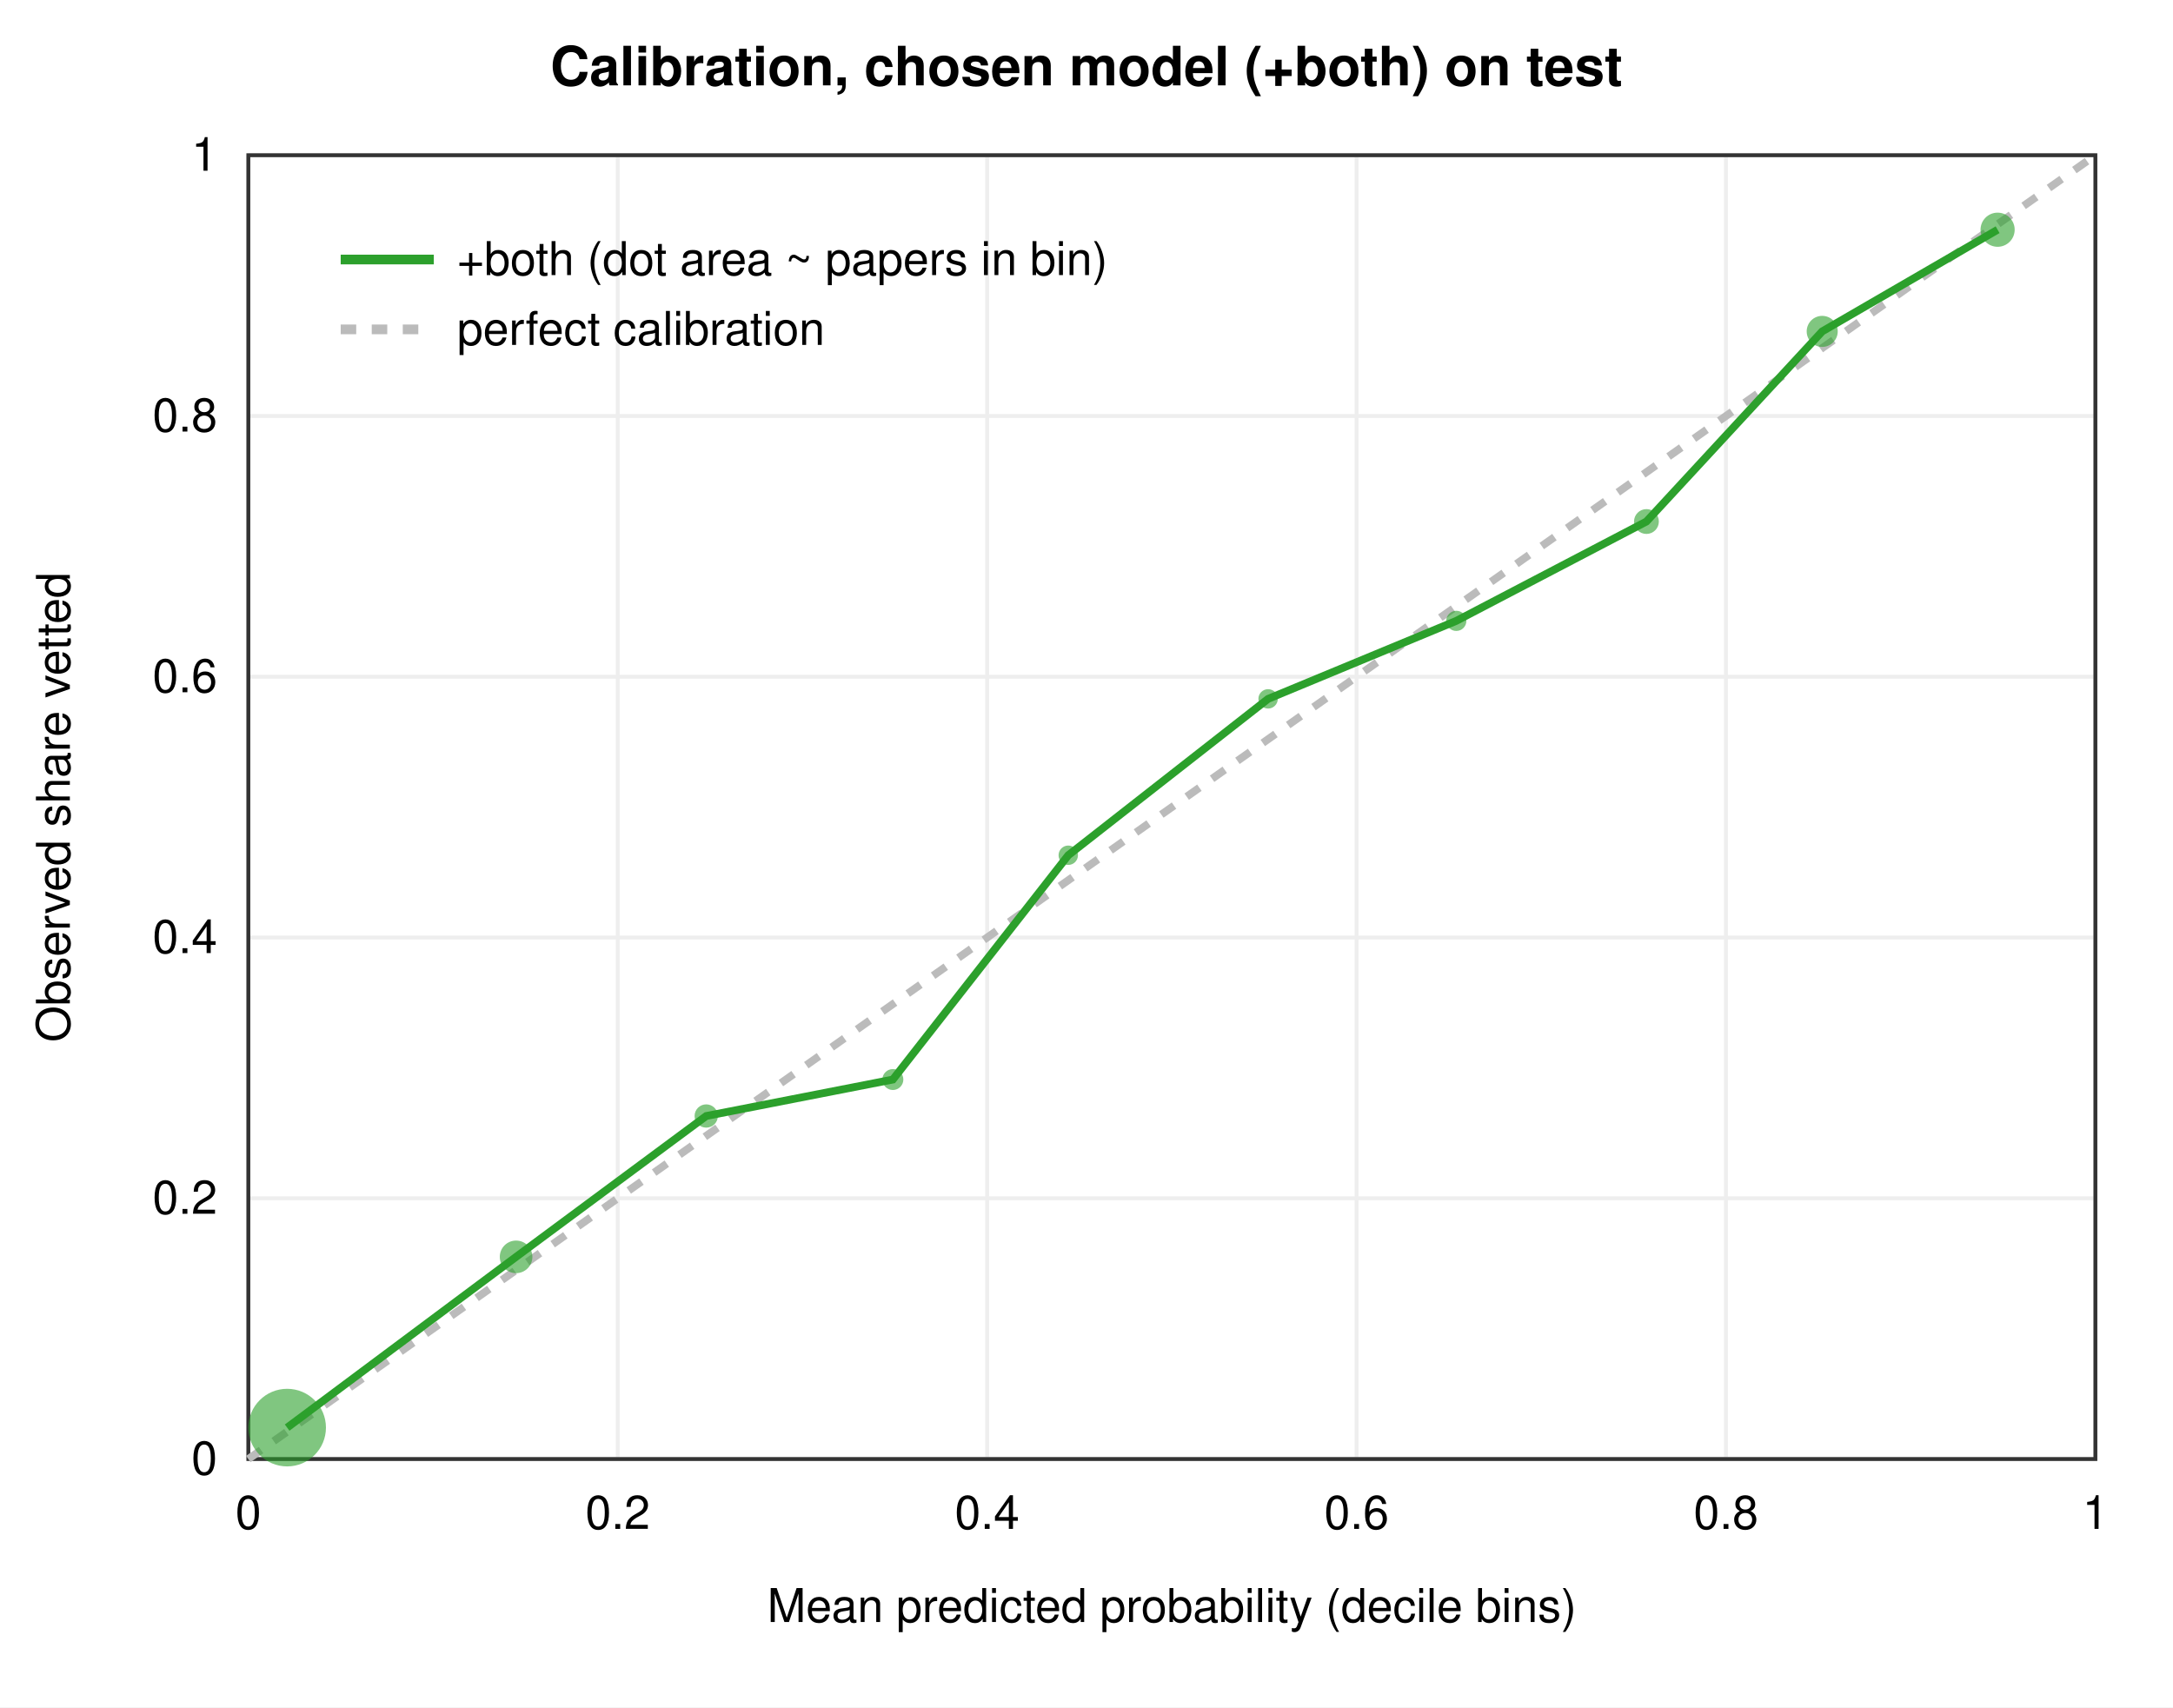
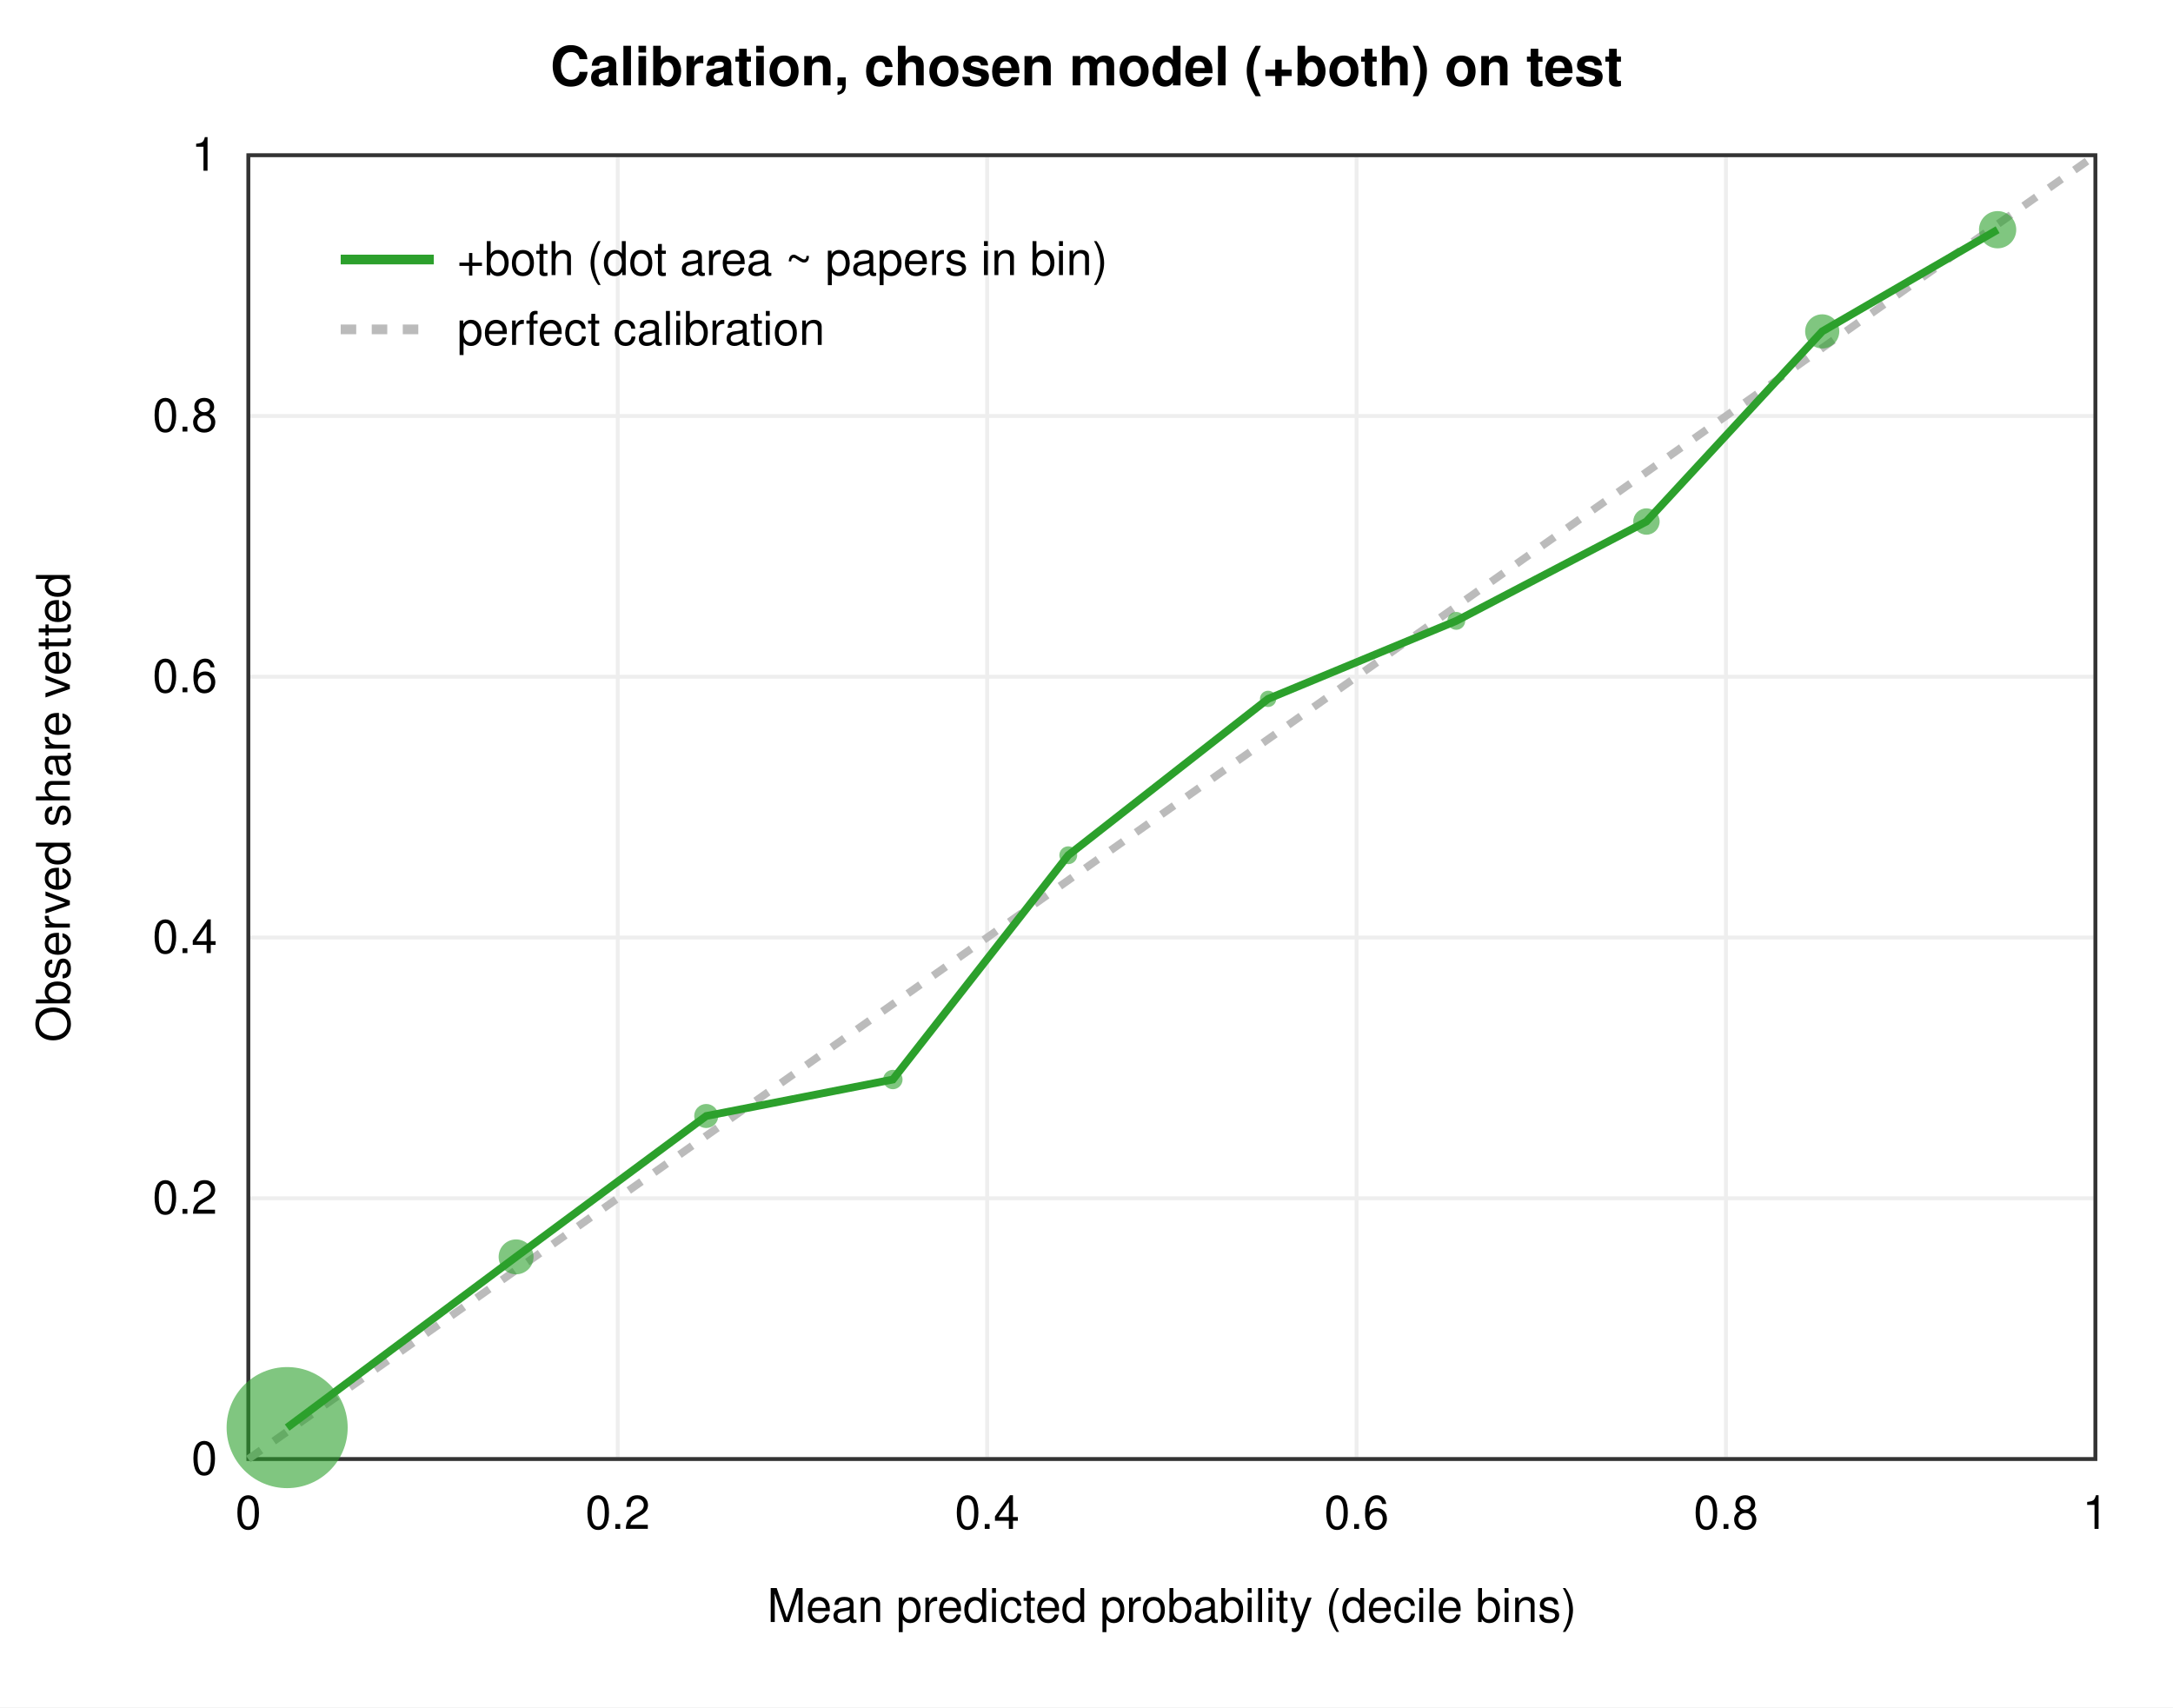
<svg xmlns="http://www.w3.org/2000/svg" width="560" height="440" font-family="Helvetica, Arial, sans-serif" font-size="12">
  <rect width="560" height="440" fill="white" />
  <text x="280.0" y="22" text-anchor="middle" font-size="14" font-weight="bold">Calibration, chosen model (+both) on test</text>
  <line x1="64.0" y1="376.0" x2="64.0" y2="40.0" stroke="#eee" />
  <text x="64.0" y="394" text-anchor="middle">0</text>
  <line x1="159.2" y1="376.0" x2="159.2" y2="40.0" stroke="#eee" />
  <text x="159.2" y="394" text-anchor="middle">0.2</text>
  <line x1="254.4" y1="376.0" x2="254.4" y2="40.0" stroke="#eee" />
  <text x="254.4" y="394" text-anchor="middle">0.4</text>
  <line x1="349.6" y1="376.0" x2="349.6" y2="40.0" stroke="#eee" />
  <text x="349.6" y="394" text-anchor="middle">0.6</text>
  <line x1="444.8" y1="376.0" x2="444.8" y2="40.0" stroke="#eee" />
  <text x="444.8" y="394" text-anchor="middle">0.8</text>
  <line x1="540.0" y1="376.0" x2="540.0" y2="40.0" stroke="#eee" />
  <text x="540.0" y="394" text-anchor="middle">1</text>
  <line x1="64.0" y1="376.0" x2="540.0" y2="376.0" stroke="#eee" />
  <text x="56" y="380.0" text-anchor="end">0</text>
  <line x1="64.0" y1="308.8" x2="540.0" y2="308.8" stroke="#eee" />
  <text x="56" y="312.8" text-anchor="end">0.2</text>
  <line x1="64.0" y1="241.6" x2="540.0" y2="241.6" stroke="#eee" />
  <text x="56" y="245.6" text-anchor="end">0.4</text>
  <line x1="64.0" y1="174.4" x2="540.0" y2="174.4" stroke="#eee" />
  <text x="56" y="178.4" text-anchor="end">0.6</text>
  <line x1="64.0" y1="107.2" x2="540.0" y2="107.2" stroke="#eee" />
  <text x="56" y="111.2" text-anchor="end">0.8</text>
  <line x1="64.0" y1="40.0" x2="540.0" y2="40.0" stroke="#eee" />
  <text x="56" y="44.0" text-anchor="end">1</text>
  <rect x="64" y="40" width="476" height="336" fill="none" stroke="#333" />
  <text x="302.0" y="418" text-anchor="middle">Mean predicted probability (decile bins)</text>
  <text transform="translate(18,208.0) rotate(-90)" text-anchor="middle">Observed share vetted</text>
  <polyline points="64.0,376.0 540.0,40.0" fill="none" stroke="#bbb" stroke-width="2" stroke-dasharray="4,4" />
  <polyline points="74.0,367.9 133.0,323.9 182.0,287.6 230.1,278.2 275.3,220.4 326.8,180.1 375.3,160.0 424.3,134.4 469.6,85.4 514.8,59.2" fill="none" stroke="#2ca02c" stroke-width="2" stroke-dasharray="" />
-   <circle cx="74.0" cy="367.9" r="10.0" fill="#2ca02c" fill-opacity="0.6" />
-   <circle cx="133.0" cy="323.9" r="4.2" fill="#2ca02c" fill-opacity="0.6" />
-   <circle cx="182.0" cy="287.6" r="3.0" fill="#2ca02c" fill-opacity="0.6" />
-   <circle cx="230.1" cy="278.2" r="2.7" fill="#2ca02c" fill-opacity="0.6" />
-   <circle cx="275.3" cy="220.4" r="2.5" fill="#2ca02c" fill-opacity="0.6" />
-   <circle cx="326.8" cy="180.1" r="2.5" fill="#2ca02c" fill-opacity="0.6" />
-   <circle cx="375.3" cy="160.0" r="2.6" fill="#2ca02c" fill-opacity="0.6" />
-   <circle cx="424.3" cy="134.4" r="3.2" fill="#2ca02c" fill-opacity="0.6" />
-   <circle cx="469.6" cy="85.4" r="4.0" fill="#2ca02c" fill-opacity="0.6" />
-   <circle cx="514.8" cy="59.2" r="4.4" fill="#2ca02c" fill-opacity="0.6" />
+   <circle cx="74.0" cy="367.9" r="15.6" fill="#2ca02c" fill-opacity="0.6" />
+   <circle cx="133.0" cy="323.9" r="4.5" fill="#2ca02c" fill-opacity="0.6" />
+   <circle cx="182.0" cy="287.6" r="3.1" fill="#2ca02c" fill-opacity="0.6" />
+   <circle cx="230.1" cy="278.2" r="2.5" fill="#2ca02c" fill-opacity="0.6" />
+   <circle cx="275.3" cy="220.4" r="2.3" fill="#2ca02c" fill-opacity="0.6" />
+   <circle cx="326.8" cy="180.1" r="2.1" fill="#2ca02c" fill-opacity="0.6" />
+   <circle cx="375.3" cy="160.0" r="2.3" fill="#2ca02c" fill-opacity="0.6" />
+   <circle cx="424.3" cy="134.4" r="3.4" fill="#2ca02c" fill-opacity="0.6" />
+   <circle cx="469.6" cy="85.4" r="4.4" fill="#2ca02c" fill-opacity="0.6" />
+   <circle cx="514.8" cy="59.2" r="4.8" fill="#2ca02c" fill-opacity="0.6" />
  <line x1="87.8" y1="66.88" x2="111.8" y2="66.88" stroke="#2ca02c" stroke-width="2.5" stroke-dasharray="" />
  <text x="117.8" y="70.88">+both (dot area ~ papers in bin)</text>
  <line x1="87.8" y1="84.88" x2="111.8" y2="84.88" stroke="#bbb" stroke-width="2.5" stroke-dasharray="4,4" />
  <text x="117.8" y="88.88">perfect calibration</text>
</svg>
